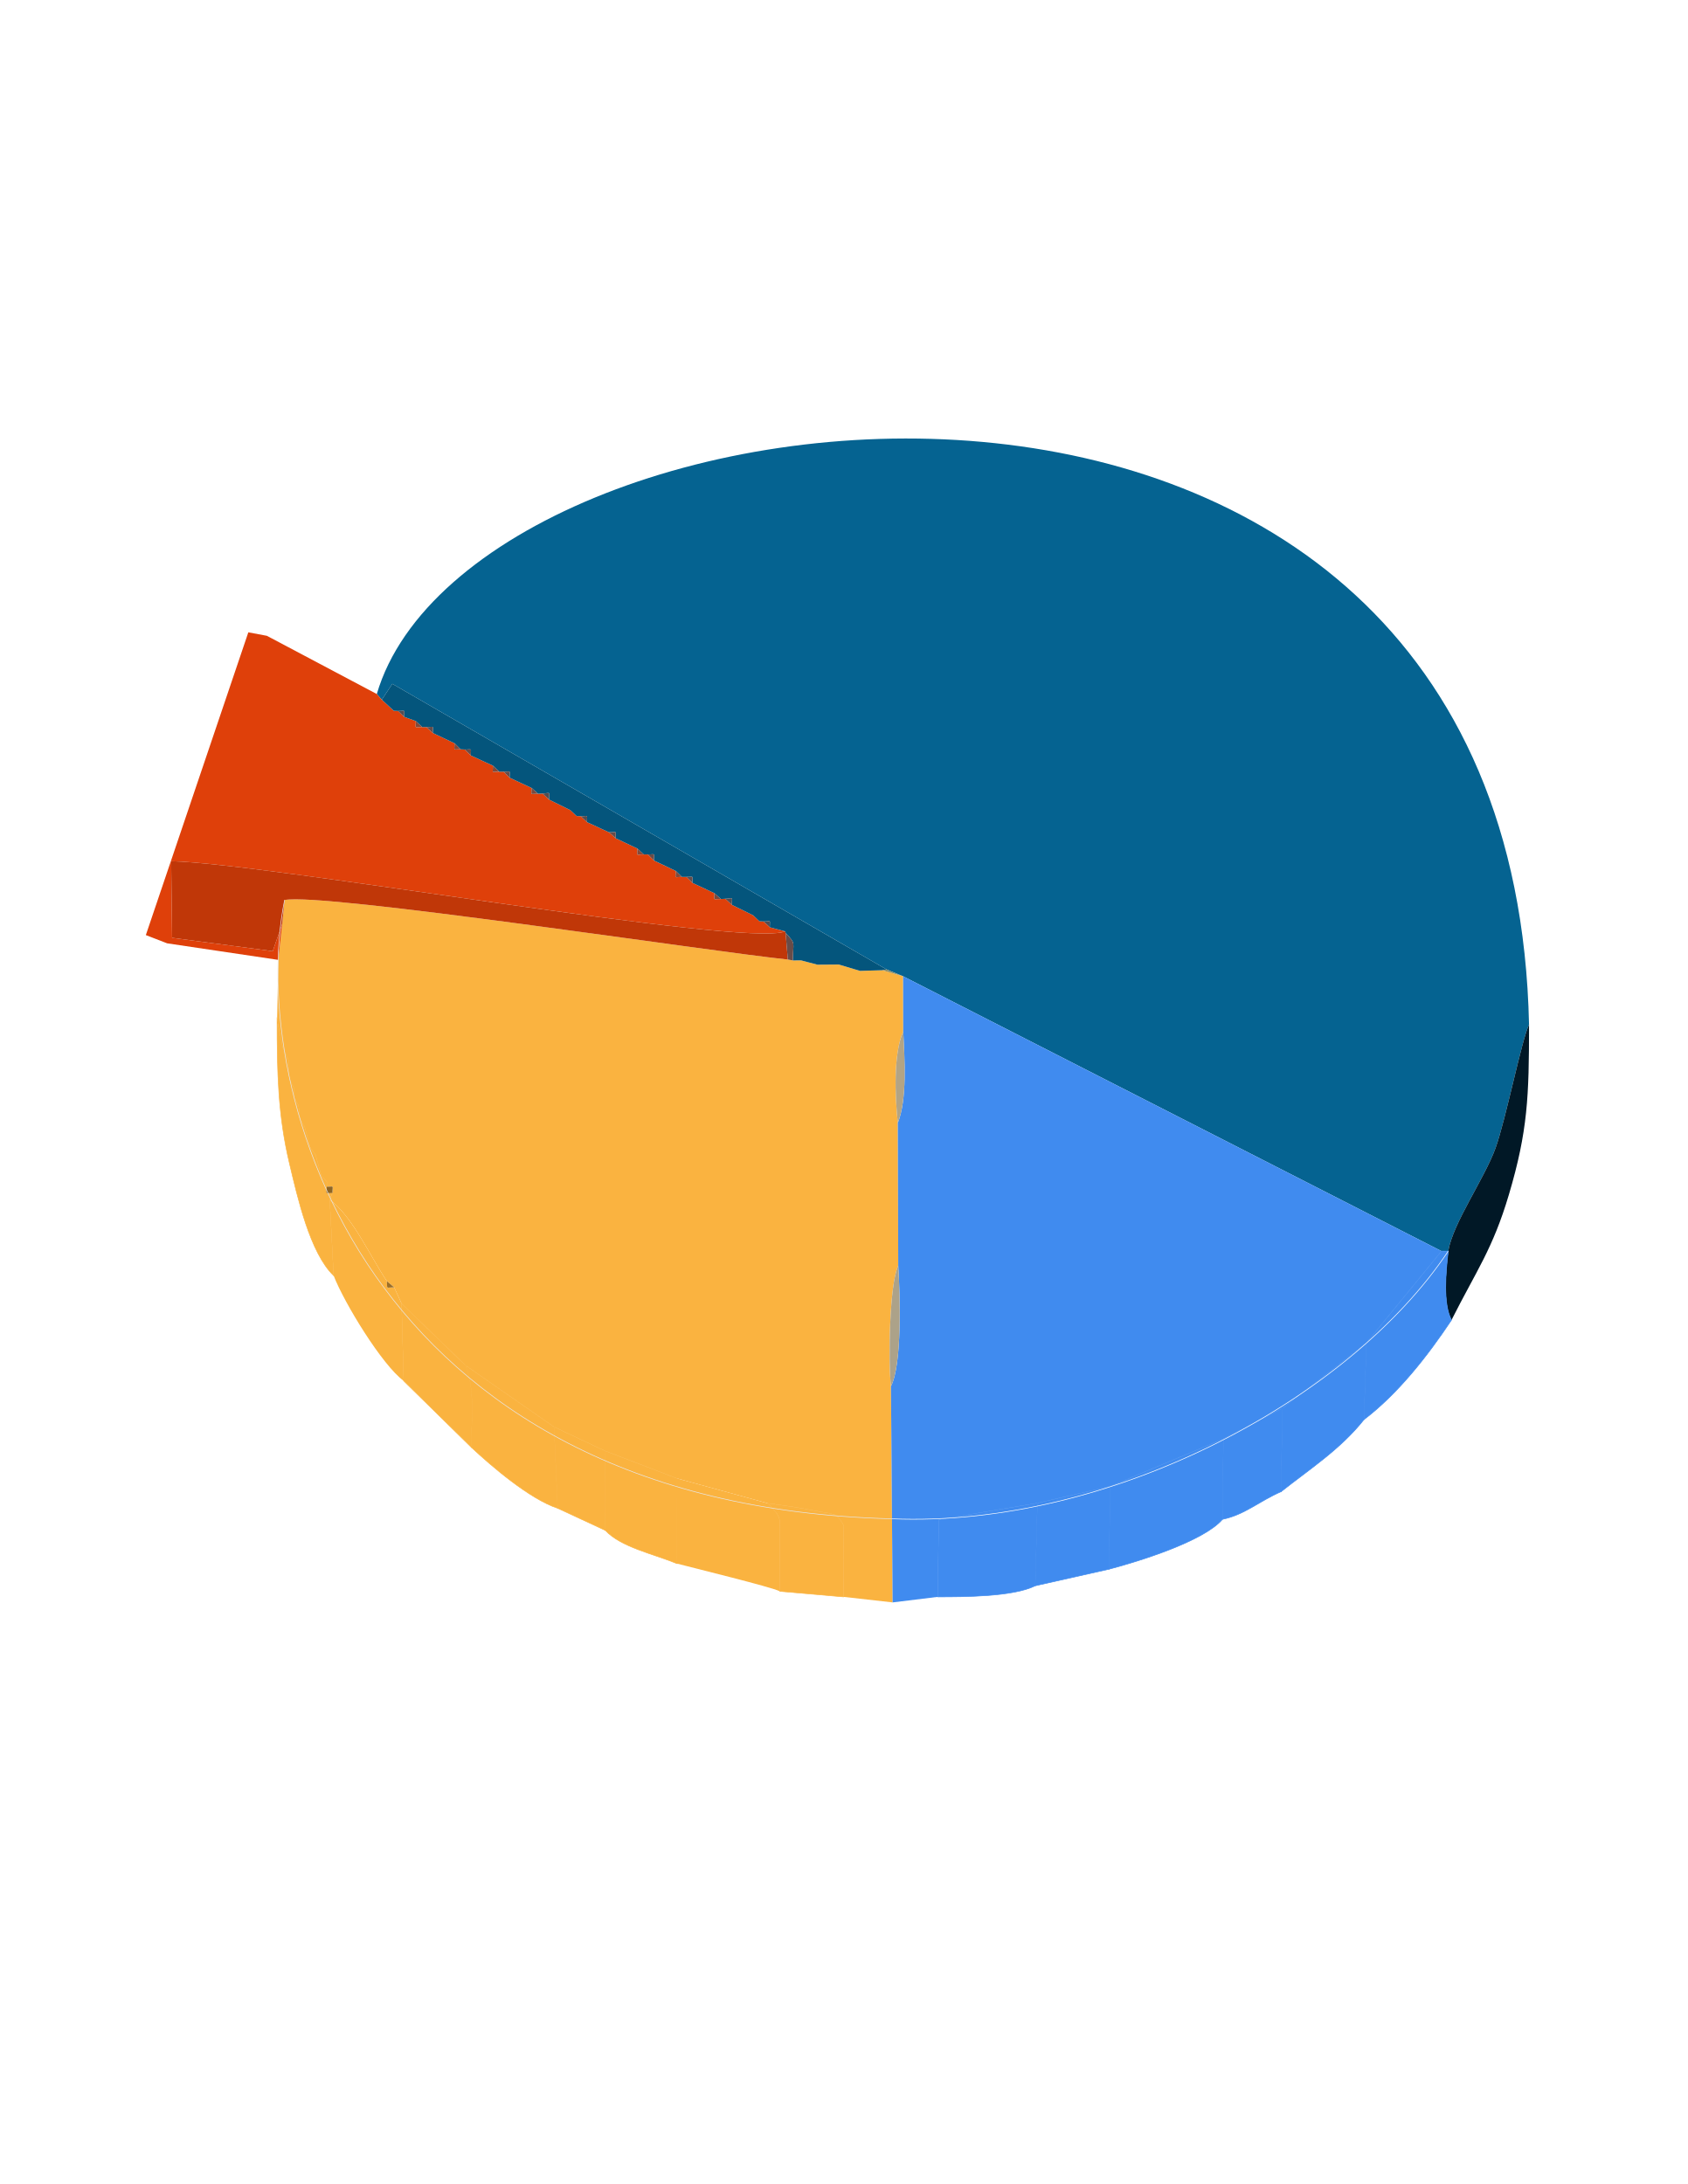
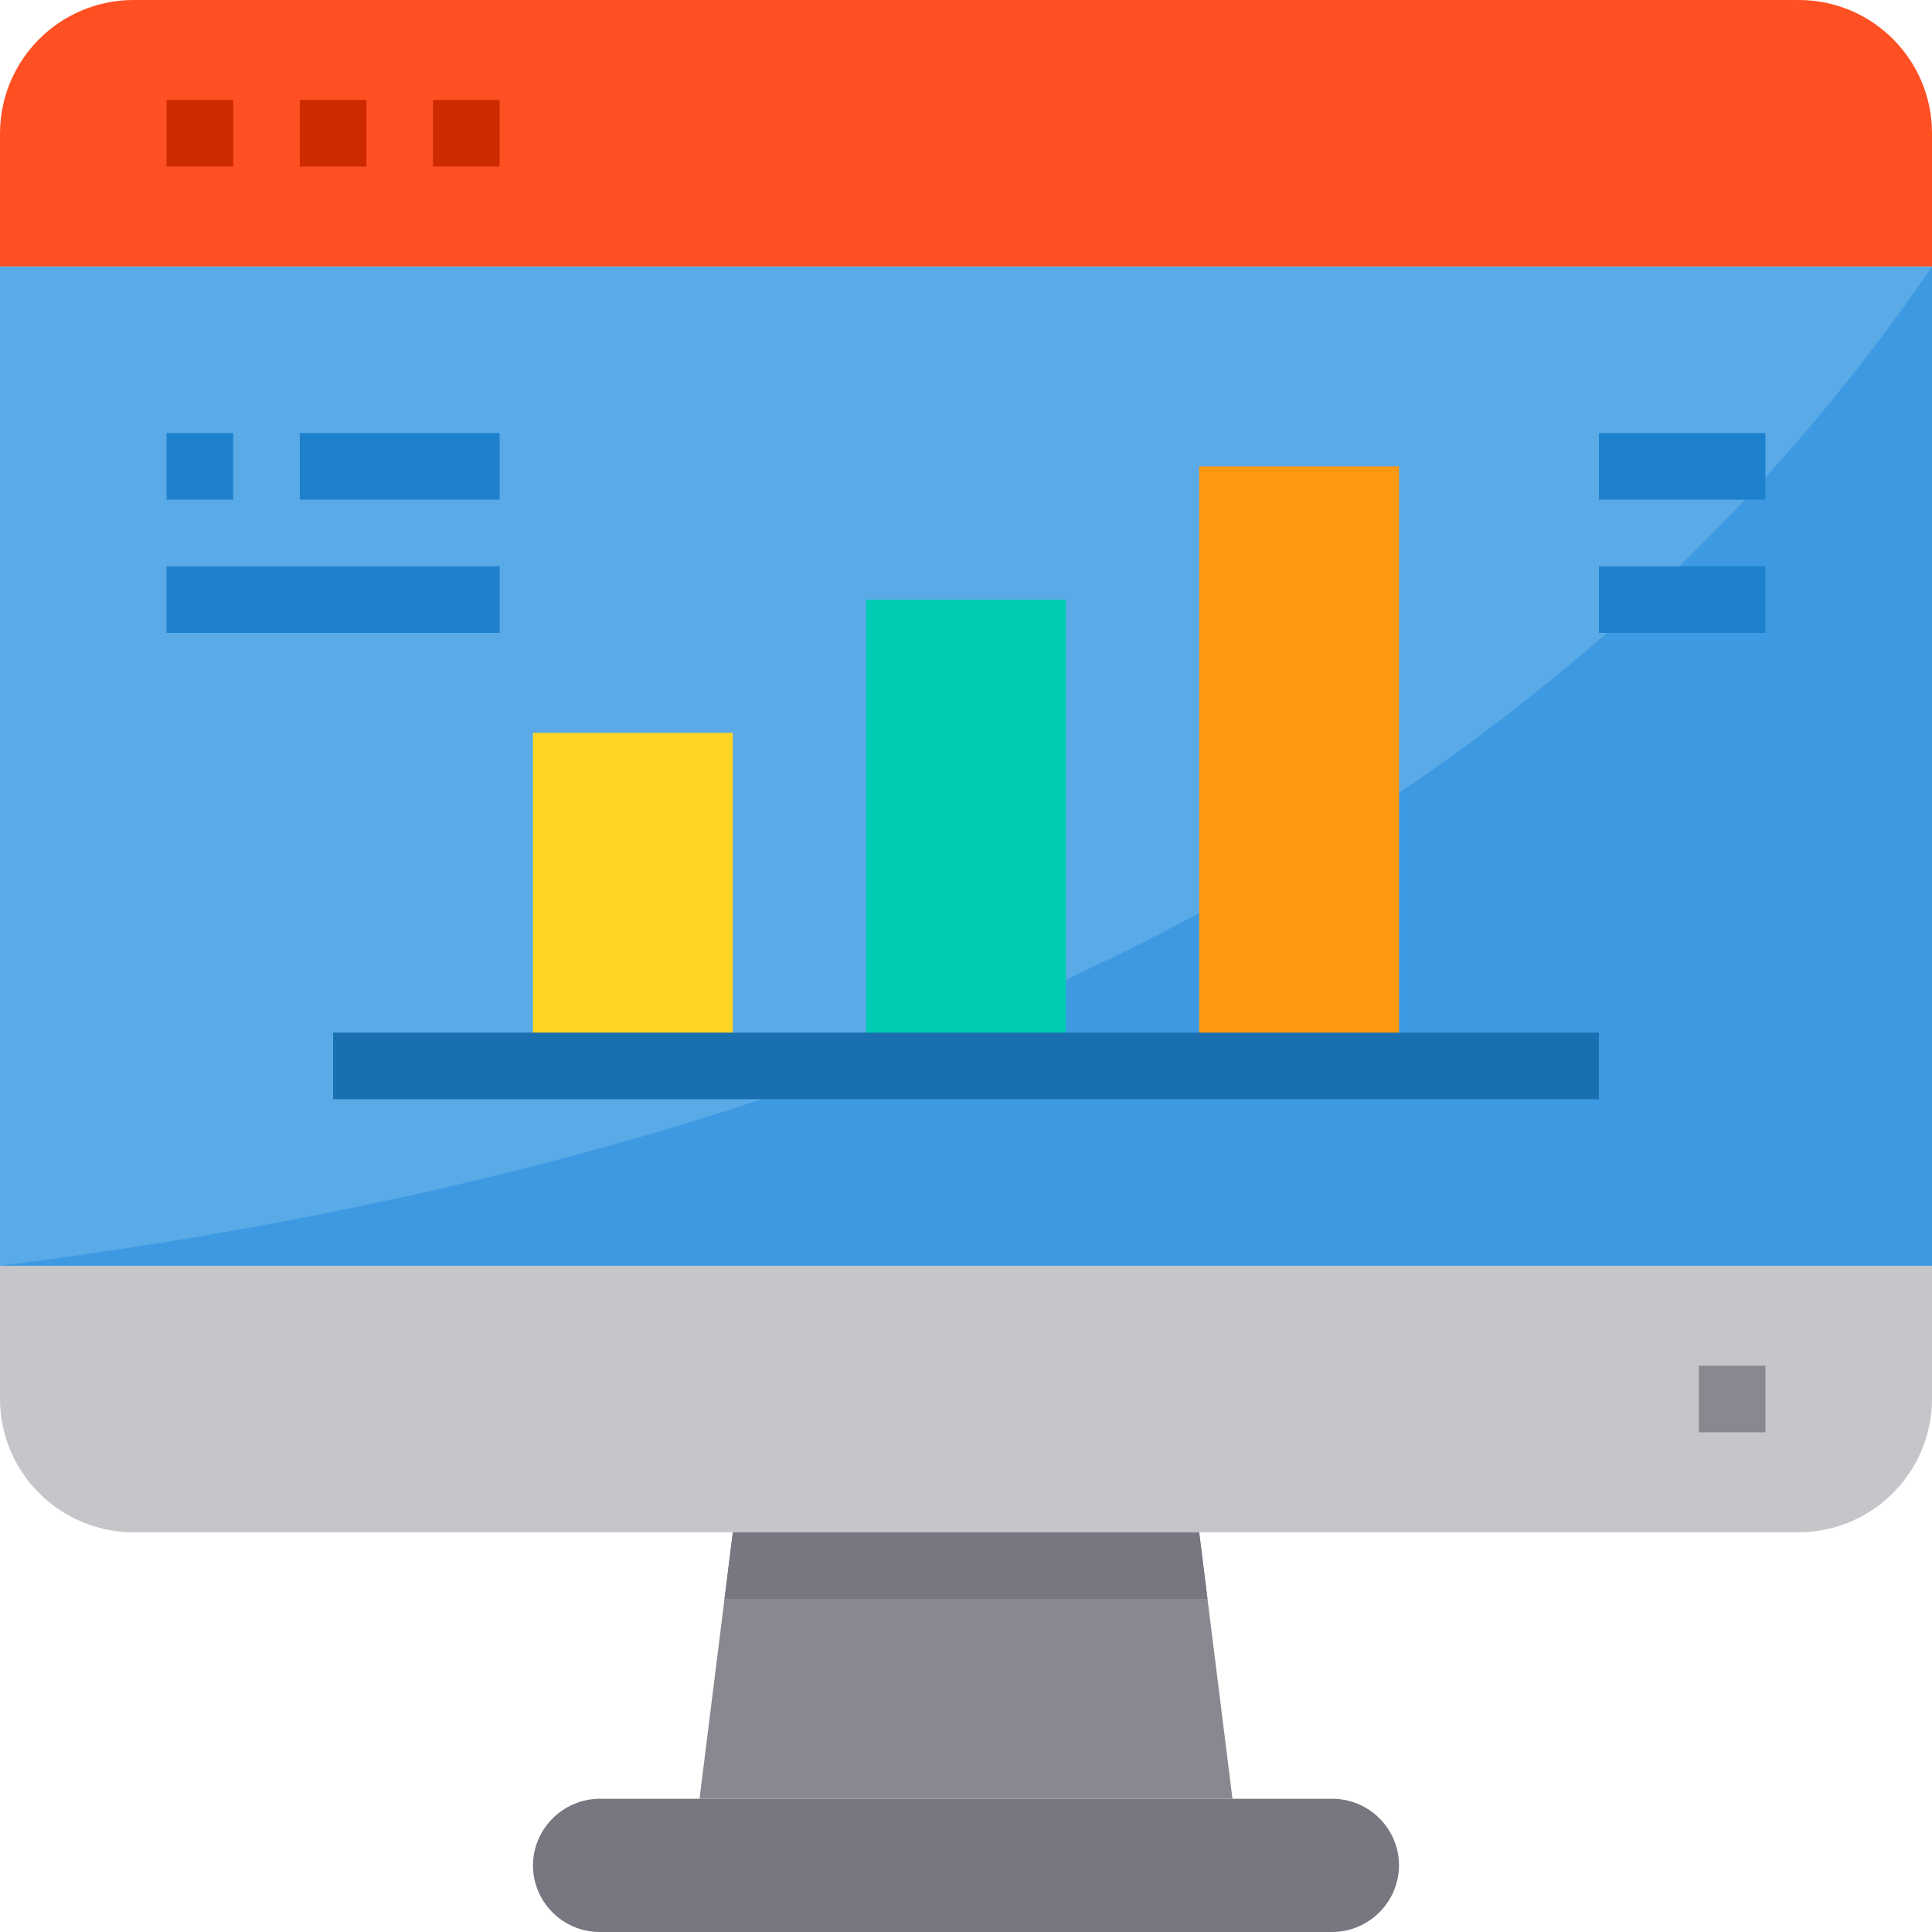
- <svg xmlns="http://www.w3.org/2000/svg" xml:space="preserve" width="215.9mm" height="279.4mm" version="1.1" style="shape-rendering:geometricPrecision; text-rendering:geometricPrecision; image-rendering:optimizeQuality; fill-rule:evenodd; clip-rule:evenodd" viewBox="0 0 21590 27940">
-   <defs>
-     <style type="text/css">
-    
-     .str0 {stroke:#408BEF;stroke-width:7.62;stroke-miterlimit:22.926}
-     .str3 {stroke:#E6E7E8;stroke-width:7.62;stroke-miterlimit:22.926}
-     .str1 {stroke:#FAB340;stroke-width:7.62;stroke-miterlimit:22.926}
-     .str2 {stroke:#FEFEFE;stroke-width:7.62;stroke-miterlimit:22.926}
-     .fil24 {fill:none}
-     .fil6 {fill:#011826}
-     .fil5 {fill:#04557C}
-     .fil0 {fill:#056391}
-     .fil2 {fill:#408BEF}
-     .fil11 {fill:#554D51}
-     .fil9 {fill:#684C49}
-     .fil23 {fill:#724A43}
-     .fil18 {fill:#788160}
-     .fil15 {fill:#794A3F}
-     .fil14 {fill:#84493A}
-     .fil16 {fill:#855F22}
-     .fil13 {fill:#8D8D66}
-     .fil10 {fill:#8E6525}
-     .fil19 {fill:#926826}
-     .fil20 {fill:#956A27}
-     .fil12 {fill:#9A6E28}
-     .fil22 {fill:#A5762B}
-     .fil21 {fill:#AC7B2C}
-     .fil7 {fill:#ACA289}
-     .fil8 {fill:#B3A484}
-     .fil17 {fill:#B5812F}
-     .fil4 {fill:#C03708}
-     .fil3 {fill:#DF400A}
-     .fil1 {fill:#FAB340}
-    
-   </style>
-   </defs>
-   <g id="Capa_x0020_1">
-     <g id="_3063733187904">
-       <path class="fil0" d="M4819.79 8878.7l64.03 72.81 134.66 -203.37 6321.2 3653.63 212.5 87.8 6887.21 3515.96 85.96 0c60.34,-359.55 465.25,-929.92 605.18,-1318.92 133.08,-369.85 334.69,-1389.48 428.18,-1577.37 -214.51,-10074.6 -13512.64,-8396.63 -14738.92,-4230.54z" />
-       <path class="fil1" d="M3610.42 11818.26l-50.13 461.66 -15.99 766.96 73.15 358.21 71.31 150.9 11.97 251.84 55.48 101.68 5.7 128.39 57.83 105.7 16.9 167.22 59.68 102.02 74.32 271 65.28 88.13 74.15 268.66 71.06 77.08 -1.01 64.03c99.35,0 72.48,-23.69 72.48,79.17l-35.07 87.46c284.98,201.7 523,733.32 731.65,1042.07l92.73 78.84 95 206.47 817.01 790.73 1133.8 788.31 646.19 303.98 927.49 355.03 1162.34 318.7c191.07,24.69 386.5,51.14 579.07,90.39 278.28,56.66 284.73,14.73 384.41,182.45l3.01 923.47 627.87 70.89 -21.34 -2765.06c-35.99,-308.41 -20.84,-1311.31 93.06,-1541.05l-5.44 -1827.7c-36.49,-338.7 -58.5,-886.65 69.22,-1169.03l-1.42 -707.29 -266.07 -77.5 -284.13 8.37 -272.59 -81.35 -273.85 2.09 -207.98 -54.99 -105.87 0.51 -64.11 -11.39c-958.21,-96.66 -5968.43,-862.46 -6437.28,-761.02l-29.88 303.97z" />
-       <path class="fil2" d="M11553.6 13196.86c18.75,356.79 51.05,867.9 -69.22,1169.03l5.44 1827.7c24.28,366.83 50.22,1263.69 -93.06,1541.05l21.34 2765.06 577.9 -70.89 11.47 -988.16 1262.18 -212.25 929.75 -213.34 1449.32 -608.2 754.16 -389.09 1075.38 -838.02 961.13 -1174.22 -6887.21 -3515.96 1.42 707.29z" />
-       <path class="fil3" d="M3560.29 12279.92l50.13 -461.66 -121.86 350.34 -1287.29 -171.57 -11.96 -979.71c1248.03,26.36 7310.28,1106.68 7856.3,898.45l-199.27 -53.4 -79.35 -74.07 -53.22 -2.51 -79.6 -76.08 -272.42 -134.16 -84.03 -77.5 -56.24 3.18c-107.63,-1.67 -83.61,27.29 -83.61,-74.99l-281.54 -132.23 -78.17 -75.83 -55.58 0c-104.61,1.76 -78.75,27.62 -78.75,-76.41l-278.7 -133.16 -79.01 -77.41 -51.89 -0.25c-106.12,-0.09 -81.26,27.45 -81.26,-75.66l-278.79 -132.32 -84.02 -75.24 -282.22 -130.56 -79.34 -75.24 -53.23 -2.52 -79.59 -75.07 -272.42 -135.08 -84.03 -77.5 -56.24 3.18c-107.63,-1.67 -83.61,27.2 -83.61,-75.07l-281.55 -131.07 -78.17 -76.99 -55.57 0c-104.62,1.75 -78.76,27.7 -78.76,-76.42l-283.47 -131.14 -78.17 -75.83 -51.89 -2.6c-102.44,-1.67 -77.33,24.61 -77.33,-76.91l-278.78 -132.23 -84.03 -75.25 -51.97 -0.25c-106.55,-0.08 -81.27,27.29 -81.27,-76.83l-148.89 -53.48 -79.43 -75.24 -53.22 -2.51 -79.6 -74.23 -73.56 -67.38 -64.03 -72.81 -1406.3 -744.96 -237.02 -44.27 -1310.97 3873.08 272 105.37 1422.79 212z" />
-       <path class="fil4" d="M3610.42 11818.26l29.88 -303.97c468.85,-101.44 5479.07,664.36 6437.28,761.02l-28.71 -340.88 -3.26 -18.66c-546.02,208.23 -6608.27,-872.09 -7856.3,-898.45l11.96 979.71 1287.29 171.57 121.86 -350.34z" />
-       <path class="fil5" d="M4883.82 8951.51l73.56 67.38 79.6 74.23 53.22 2.51c104.2,0.17 79.43,-26.61 79.43,75.24l148.89 53.48 81.27 76.83 51.97 0.25c108.55,0.17 84.03,-28.53 84.03,75.25l278.78 132.23 77.33 76.91 51.89 2.6c102.7,1.76 78.17,-24.94 78.17,75.83l283.47 131.14 78.76 76.42 55.57 0c103.2,1.84 78.17,-24.78 78.17,76.99l281.55 131.07 83.61 75.07 56.24 -3.18c111.14,-5.94 84.03,-32.72 84.03,77.5l272.42 135.08 79.59 75.07 53.23 2.52c104.11,0.25 79.34,-26.54 79.34,75.24l282.22 130.56c108.46,0.16 84.02,-28.46 84.02,75.24l278.79 132.32 81.26 75.66 51.89 0.25c104.62,0.16 79.01,-26.28 79.01,77.41l278.7 133.16 78.75 76.41 55.58 0c102.77,1.84 78.17,-24.94 78.17,75.83l281.54 132.23 83.61 74.99 56.24 -3.18c111.15,-5.86 84.03,-32.64 84.03,77.5l272.42 134.16 79.6 76.08 53.22 2.51c103.7,0.17 79.35,-26.7 79.35,74.07l199.27 53.4 3.26 18.66c136.93,147.22 94.66,108.22 92.82,352.27l105.87 -0.51 207.98 54.99 273.85 -2.09 272.59 81.35 284.13 -8.37 53.57 -10.3 -6321.2 -3653.63 -134.66 203.37z" />
-       <path class="fil2 str0" d="M14199.4 19015.06l-11.88 1059.48c376.45,-99.18 1209.78,-356.2 1449.9,-637.74l11.3 -1029.94 -1449.32 608.2z" />
-       <path class="fil1" d="M8660.99 20003.65c200.94,53.15 1213.89,300.54 1314.99,354.36 -6.61,-220.2 -0.17,-426 -0.17,-643.77 0,-323.98 27.7,-285.48 -152.07,-481.74l-1162.34 -318.7 -0.41 1089.85z" />
-       <path class="fil2 str0" d="M11996 20428.81c345.49,0 965.99,-1.42 1246.28,-141.69l27.37 -1058.72 -1262.18 212.25 -11.47 988.16z" />
-       <path class="fil6" d="M18525.35 16005.53c-31.81,271.84 -68.55,673.65 41.26,882.47 320.29,-635.74 527.69,-908.16 734.66,-1605.91 241.2,-813.09 257.44,-1255.49 257.44,-2172.85 -93.49,187.89 -295.1,1207.52 -428.18,1577.37 -139.93,389 -544.84,959.37 -605.18,1318.92z" />
-       <path class="fil1 str1" d="M6028.83 18515.58c258.27,241.46 744.7,660.26 1104.33,779.52l-45.44 -1040.31 -1133.8 -788.31c127.13,318.12 73.9,701.52 74.91,1049.1z" />
-       <path class="fil2 str0" d="M17478.26 17179.75l-31.14 981.56c435.88,-331.34 813,-813.59 1119.49,-1273.31 -109.81,-208.82 -73.07,-610.63 -41.26,-882.47l-85.96 0 -961.13 1174.22z" />
-       <path class="fil2 str0" d="M16402.88 18017.77l-15.23 1064.75c373.52,-294.6 762.53,-545.93 1059.47,-921.21l31.14 -981.56 -1075.38 838.02z" />
-       <path class="fil1 str1" d="M7743.45 19578.49c196.68,214.17 622.85,303.22 917.54,425.16l0.41 -1089.85 -927.49 -355.03 9.54 1019.72z" />
-       <polygon class="fil2 str0" points="13269.65,19228.4 13242.28,20287.12 14187.52,20074.54 14199.4,19015.06 " />
-       <path class="fil1" d="M4267.67 16318.96c133.49,346.83 622.76,1148.19 896.02,1346.38l-26.78 -989.59 -95 -206.47c-112.98,0 -84.78,29.37 -92.73,-78.84 -208.65,-308.75 -446.67,-840.37 -731.65,-1042.07l50.14 970.59z" />
-       <path class="fil1 str1" d="M9975.98 20358.01l814.25 70.8 -3.01 -923.47c-99.68,-167.72 -106.13,-125.79 -384.41,-182.45 -192.57,-39.25 -388,-65.7 -579.07,-90.39 179.77,196.26 152.07,157.76 152.07,481.74 0,217.77 -6.44,423.57 0.17,643.77z" />
-       <path class="fil1 str1" d="M5163.69 17665.34l865.14 850.24c-1.01,-347.58 52.22,-730.98 -74.91,-1049.1l-817.01 -790.73 26.78 989.59z" />
-       <path class="fil2 str0" d="M15648.72 18406.86l-11.3 1029.94c286.23,-59.59 455.38,-223.97 750.23,-354.28l15.23 -1064.75 -754.16 389.09z" />
-       <path class="fil1 str1" d="M4267.67 16318.96l-50.14 -970.59 35.07 -87.46c-100.68,0 -74.32,24.36 -72.48,-79.17l1.01 -64.03 -71.06 -77.08 -74.15 -268.66 -65.28 -88.13 -74.32 -271 -59.68 -102.02 -16.9 -167.22 -57.83 -105.7 -5.7 -128.39 -55.48 -101.68 -11.97 -251.84 -71.31 -150.9 -73.15 -358.21c0,675.91 11.22,1220.09 158.77,1837.91 103.11,431.94 261.37,1141.75 564.6,1434.17z" />
-       <polygon class="fil1 str1" points="7133.16,19295.1 7743.45,19578.49 7733.91,18558.77 7087.72,18254.79 " />
-       <path class="fil7" d="M11396.76 17734.64c143.28,-277.36 117.34,-1174.22 93.06,-1541.05 -113.9,229.74 -129.05,1232.64 -93.06,1541.05z" />
-       <path class="fil8" d="M11484.38 14365.89c120.27,-301.13 87.97,-812.24 69.22,-1169.03 -127.72,282.38 -105.71,830.33 -69.22,1169.03z" />
-       <path class="fil9" d="M10077.58 12275.31l64.11 11.39c1.84,-244.05 44.11,-205.05 -92.82,-352.27l28.71 340.88z" />
-       <path class="fil10" d="M4252.6 15260.91c0,-102.86 26.87,-79.17 -72.48,-79.17 -1.84,103.53 -28.2,79.17 72.48,79.17z" />
-       <path class="fil11" d="M7023.36 10229.26c0,-110.22 27.11,-83.44 -84.03,-77.5l84.03 77.5z" />
-       <path class="fil11" d="M9361.75 11575.55c0,-110.14 27.12,-83.36 -84.03,-77.5l84.03 77.5z" />
-       <path class="fil12" d="M5041.91 16469.28l-92.73 -78.84c7.95,108.21 -20.25,78.84 92.73,78.84z" />
-       <polygon class="fil13" points="11552.18,12489.57 11339.68,12401.77 11286.11,12412.07 " />
-       <path class="fil9" d="M5535.79 9376.68c0,-103.78 24.52,-75.08 -84.03,-75.25l84.03 75.25z" />
-       <path class="fil9" d="M7874.18 10722.97c0,-103.7 24.44,-75.08 -84.02,-75.24l84.02 75.24z" />
-       <path class="fil14" d="M5399.79 9301.18l-81.27 -76.83c0,104.12 -25.28,76.75 81.27,76.83z" />
-       <path class="fil15" d="M6883.09 10154.94l-83.61 -75.07c0,102.27 -24.02,73.4 83.61,75.07z" />
-       <path class="fil15" d="M9221.48 11501.23l-83.61 -74.99c0,102.28 -24.02,73.32 83.61,74.99z" />
-       <path class="fil14" d="M8234.23 10930.95l-81.26 -75.66c0,103.11 -24.86,75.57 81.26,75.66z" />
-       <path class="fil14" d="M6384.19 9871.81l-78.76 -76.42c0,104.12 -25.86,78.17 78.76,76.42z" />
-       <path class="fil14" d="M8722.58 11218.18l-78.75 -76.41c0,104.03 -25.86,78.17 78.75,76.41z" />
-       <path class="fil9" d="M8365.13 11008.61c0,-103.69 25.61,-77.25 -79.01,-77.41l79.01 77.41z" />
-       <path class="fil11" d="M5169.63 9170.87c0,-101.85 24.77,-75.07 -79.43,-75.24l79.43 75.24z" />
-       <path class="fil11" d="M7507.94 10517.17c0,-101.78 24.77,-74.99 -79.34,-75.24l79.34 75.24z" />
-       <path class="fil9" d="M6517.93 9948.8c0,-101.77 25.03,-75.15 -78.17,-76.99l78.17 76.99z" />
-       <path class="fil11" d="M9846.34 11862.37c0,-100.77 24.35,-73.9 -79.35,-74.07l79.35 74.07z" />
-       <path class="fil14" d="M5891.9 9585.82l-77.33 -76.91c0,101.52 -25.11,75.24 77.33,76.91z" />
-       <path class="fil9" d="M6021.96 9664.25c0,-100.77 24.53,-74.07 -78.17,-75.83l78.17 75.83z" />
-       <path class="fil9" d="M8856.33 11294.01c0,-100.77 24.6,-73.99 -78.17,-75.83l78.17 75.83z" />
-       <polygon class="fil16" points="3756.21,13909.51 3700.73,13807.83 " />
-       <polygon class="fil17" points="3819.74,14143.6 3761.91,14037.9 " />
-       <polygon class="fil13" points="11001.98,12420.44 10729.39,12339.09 " />
-       <polygon class="fil18" points="10455.54,12341.18 10247.56,12286.19 " />
-       <polygon class="fil19" points="3896.32,14412.84 3836.64,14310.82 " />
-       <polygon class="fil20" points="3688.76,13555.99 3617.45,13405.09 " />
-       <polygon class="fil21" points="4035.92,14771.97 3970.64,14683.84 " />
-       <polygon class="fil22" points="4181.13,15117.71 4110.07,15040.63 " />
-       <polygon class="fil23" points="9713.77,11785.79 9634.17,11709.71 " />
-       <polygon class="fil23" points="5036.98,9093.12 4957.38,9018.89 " />
-       <polygon class="fil23" points="7375.37,10439.41 7295.78,10364.34 " />
-       <path class="fil24 str2" d="M18525.35 16005.53c-1273.65,1909.72 -4331.89,3539.31 -7115.54,3424.65" />
-       <path class="fil24 str3" d="M11409.81 19430.18c-6771.3,-168.64 -8259.37,-5483.17 -7769.51,-7915.89" />
-     </g>
+ <svg xmlns="http://www.w3.org/2000/svg" height="464pt" viewBox="0 0 464 464" width="464pt">
+   <path d="m0 64h464v240h-464zm0 0" fill="#5aaae7" />
+   <path d="m464 64v240h-464c209.953-26.504 369.543-101.734 464-240zm0 0" fill="#3d9ae2" />
+   <path d="m320 432c8.824.027 15.973 7.176 16 16-.066 8.809-7.191 15.934-16 16h-176c-8.824-.027-15.973-7.176-16-16 .066-8.809 7.191-15.934 16-16zm0 0" fill="#787680" />
+   <path d="m296 432h-128l8-64h112zm0 0" fill="#898890" />
+   <path d="m464 304v32c-.051 17.652-14.348 31.949-32 32h-400c-17.652-.051-31.949-14.348-32-32v-32zm0 0" fill="#c6c5ca" />
+   <path d="m464 32v32h-464v-32c.051-17.652 14.348-31.949 32-32h400c17.672 0 32 14.328 32 32zm0 0" fill="#ff5023" />
+   <path d="m290 384h-116l2-16h112zm0 0" fill="#787680" />
+   <path d="m288 112h48v144h-48zm0 0" fill="#ff9811" />
+   <path d="m208 144h48v112h-48zm0 0" fill="#00ccb3" />
+   <path d="m128 176h48v80h-48zm0 0" fill="#ffd422" />
+   <path d="m80 248h304v16h-304zm0 0" fill="#1a6fb0" />
+   <g fill="#1e81ce">
+     <path d="m40 104h16v16h-16zm0 0" />
+     <path d="m72 104h48v16h-48zm0 0" />
+     <path d="m40 136h80v16h-80zm0 0" />
+     <path d="m384 104h40v16h-40zm0 0" />
+     <path d="m384 136h40v16h-40zm0 0" />
  </g>
+   <path d="m408 328h16v16h-16zm0 0" fill="#898890" />
+   <path d="m40 24h16v16h-16zm0 0" fill="#cd2a00" />
+   <path d="m72 24h16v16h-16zm0 0" fill="#cd2a00" />
+   <path d="m104 24h16v16h-16zm0 0" fill="#cd2a00" />
</svg>
